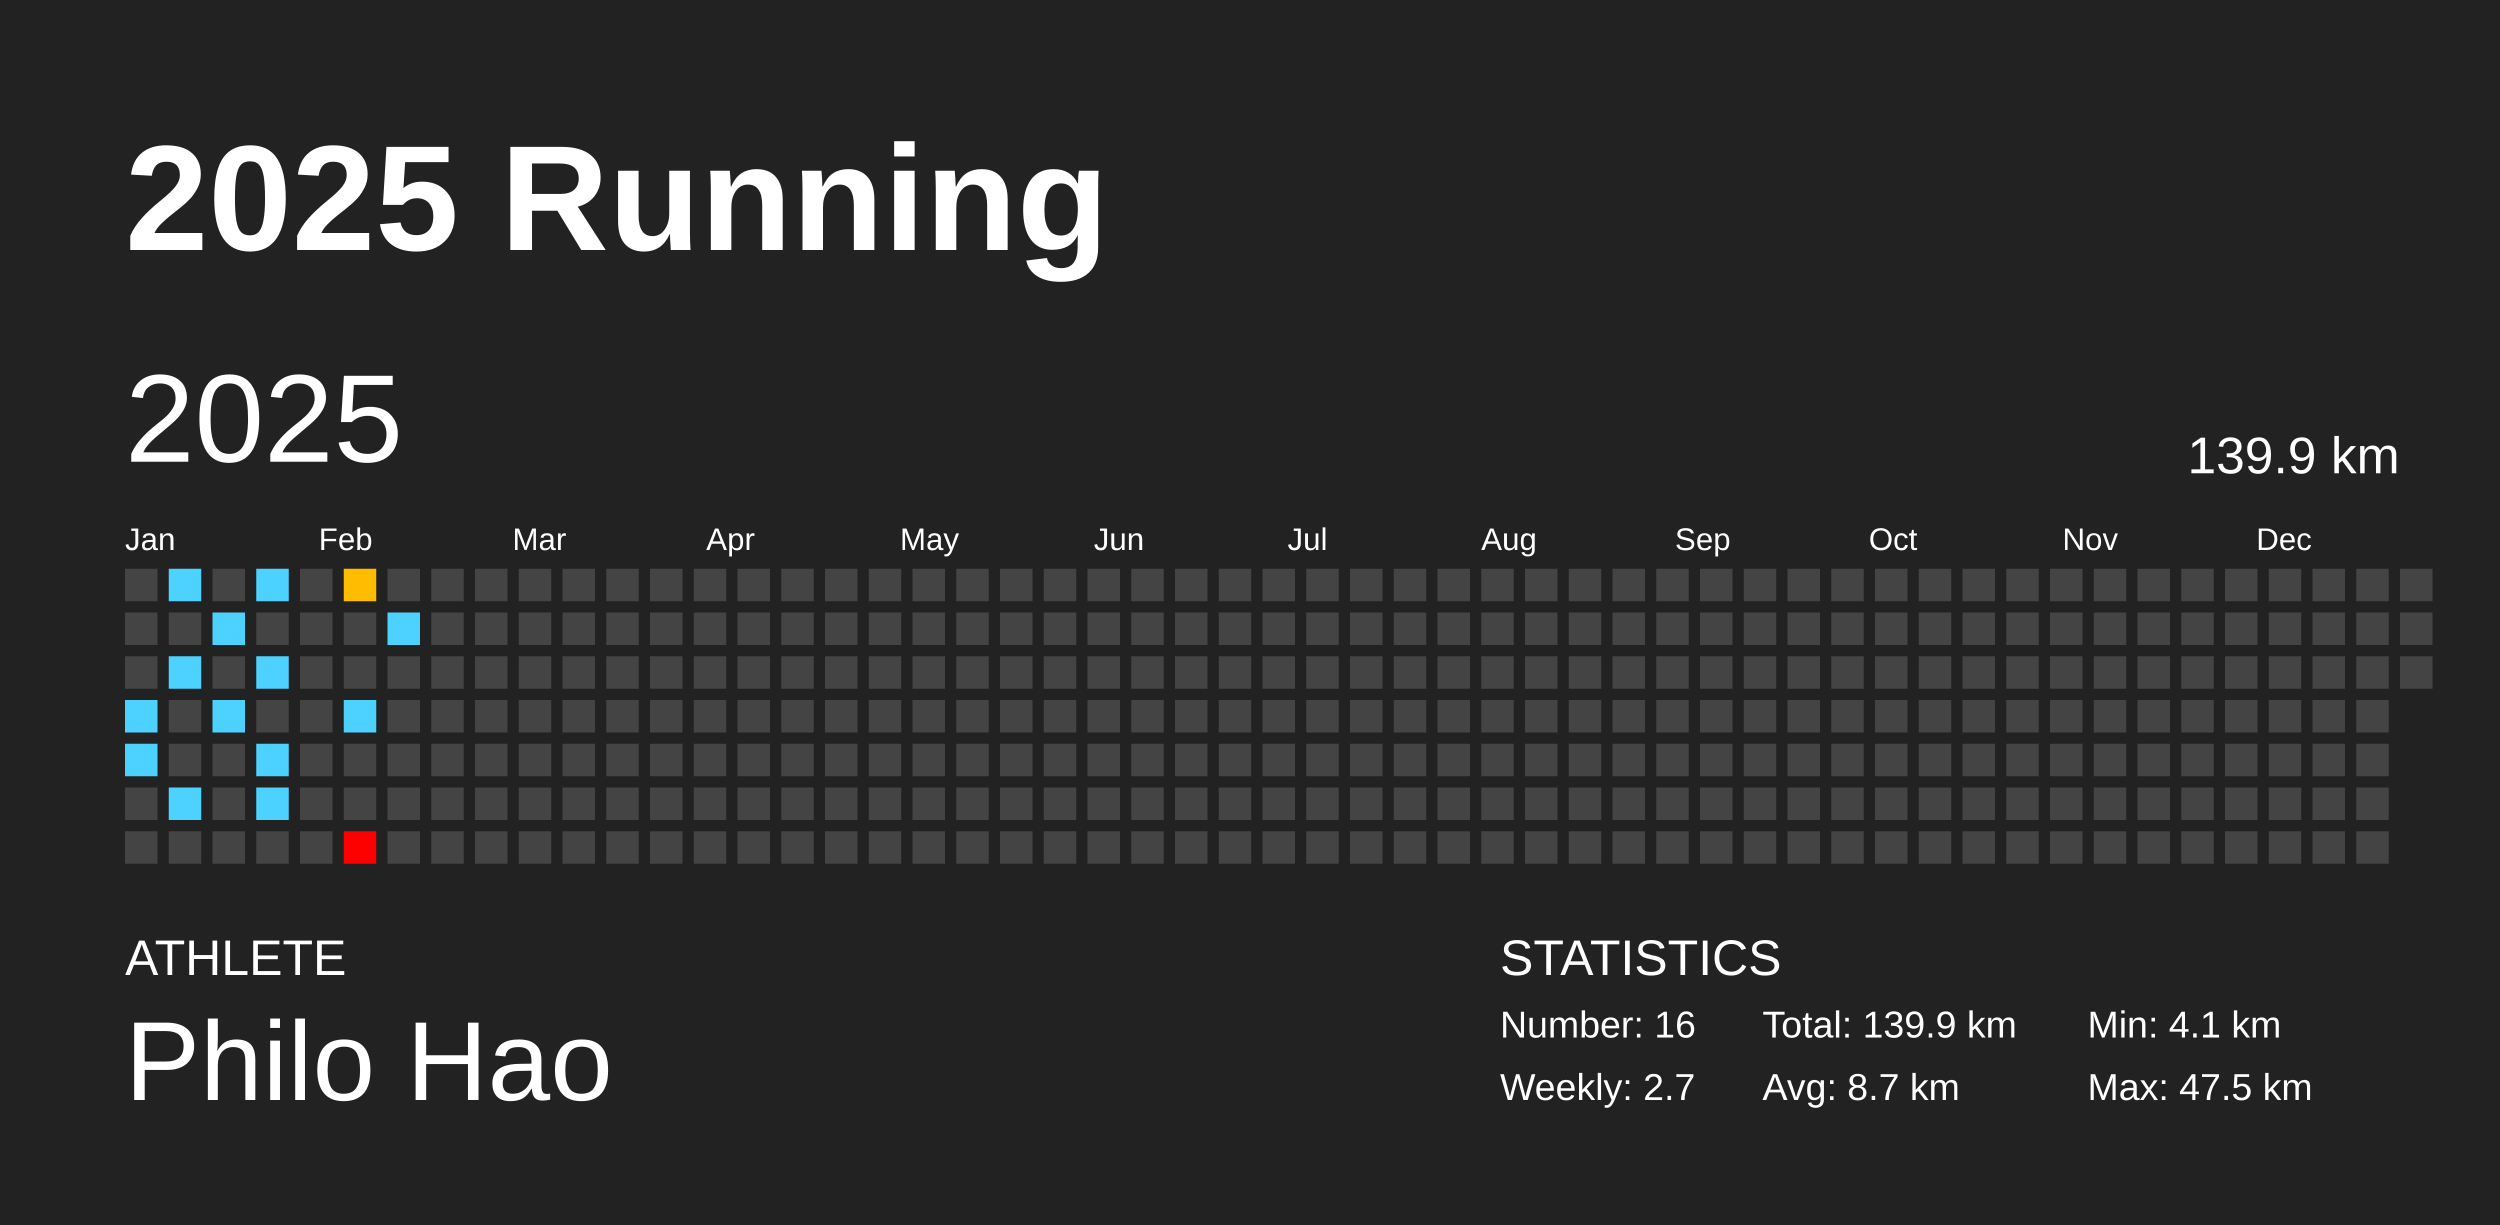
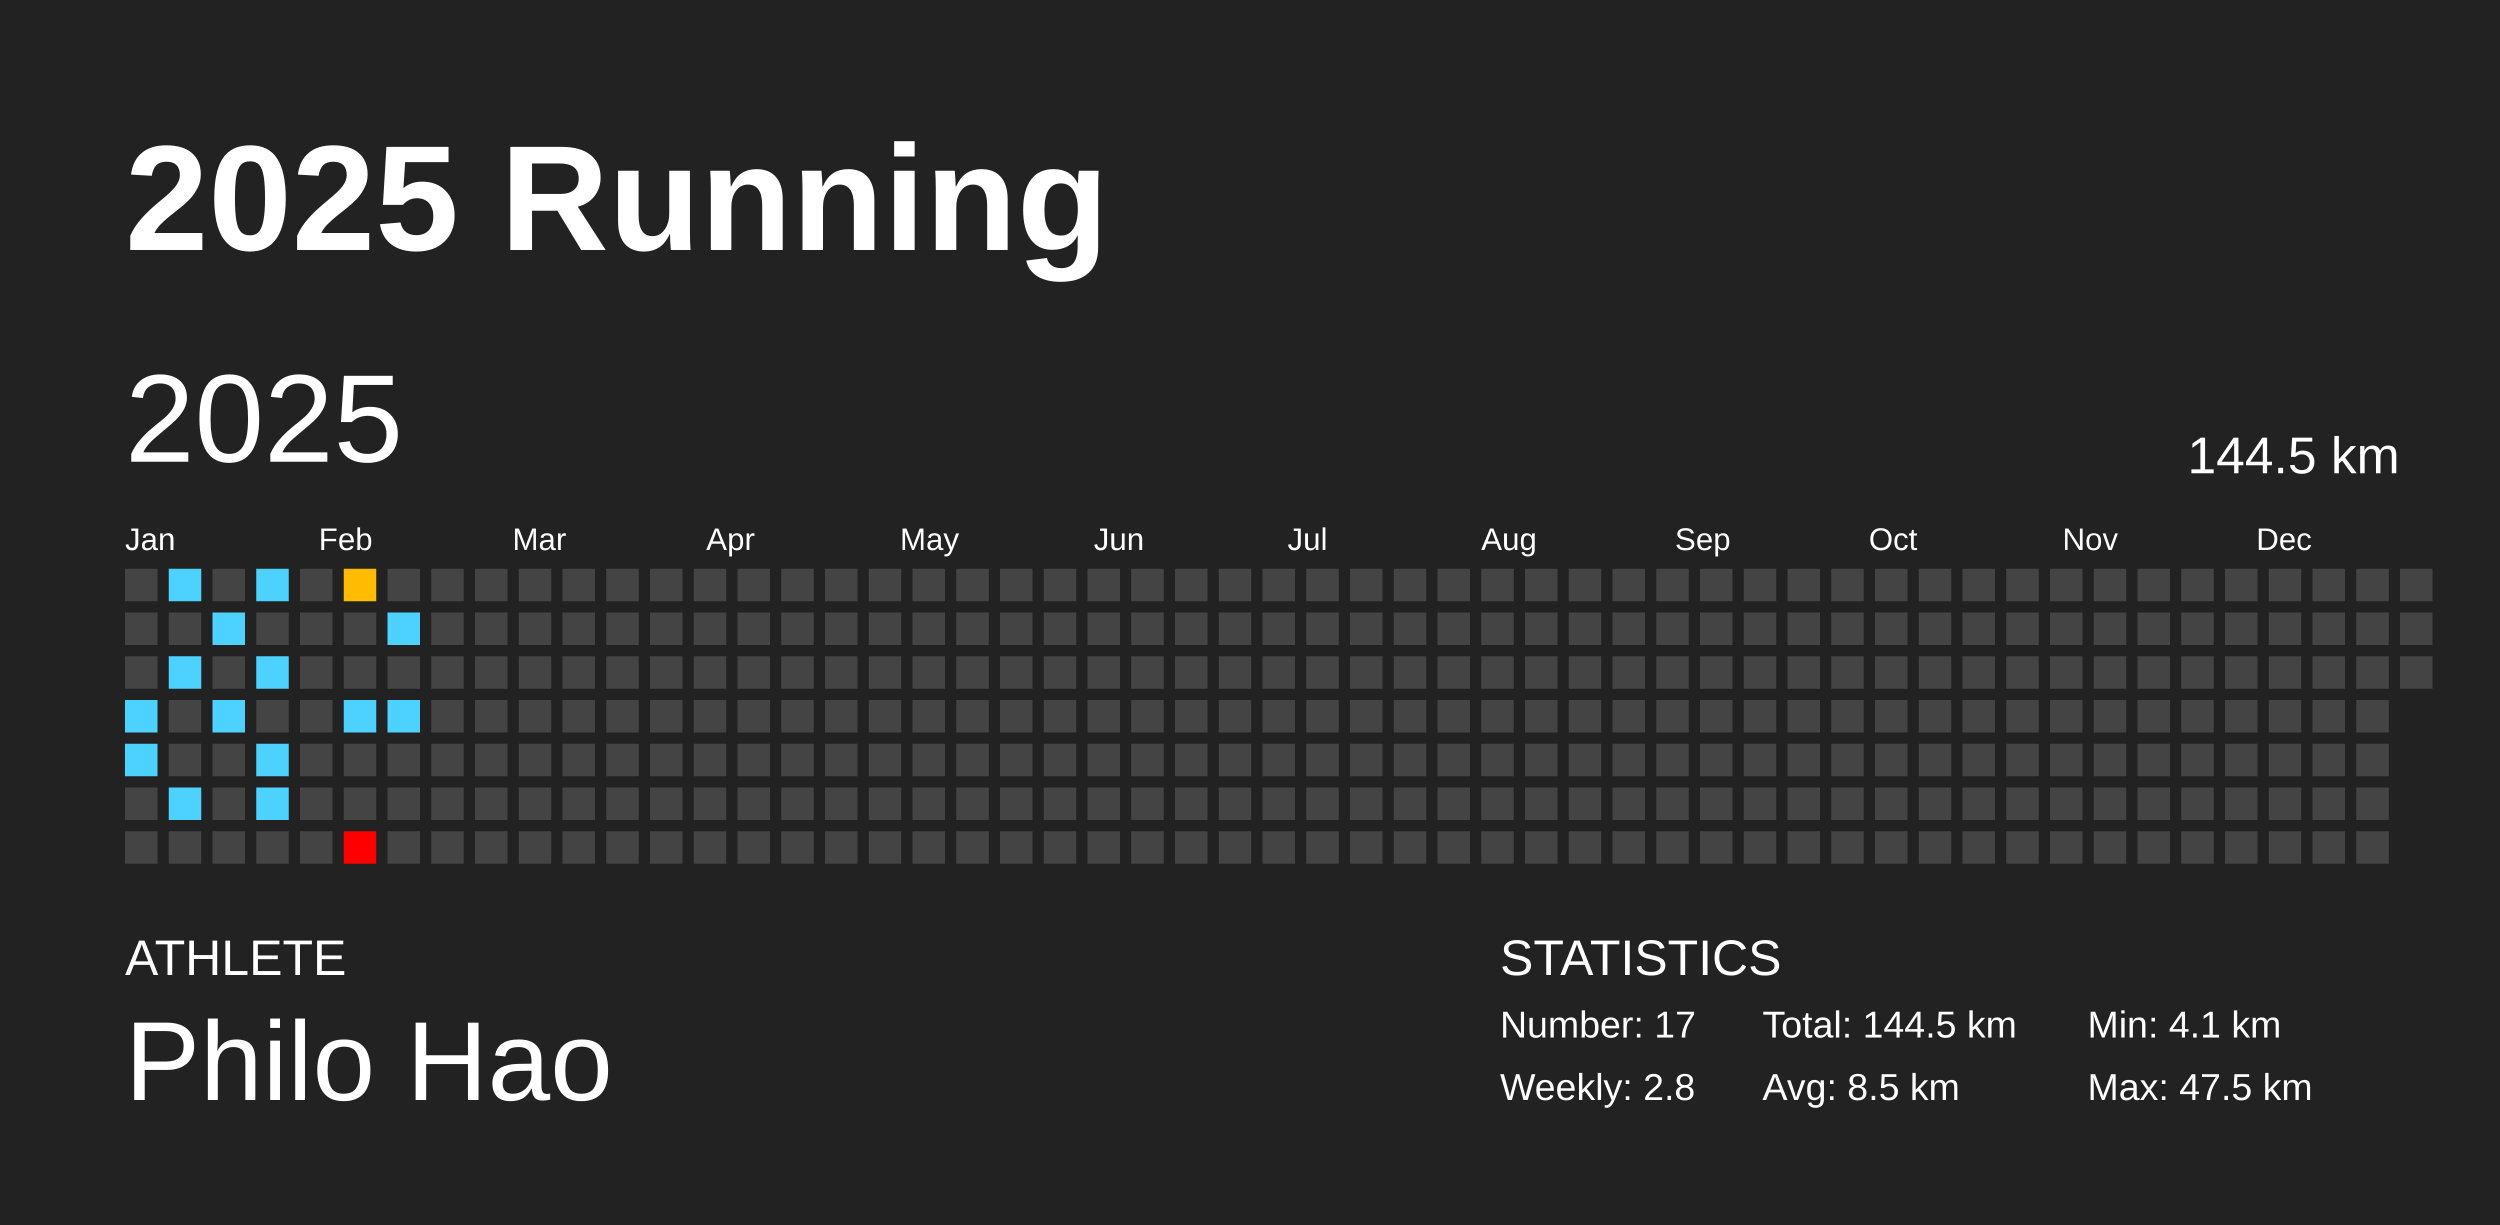
<svg xmlns="http://www.w3.org/2000/svg" baseProfile="full" height="98mm" version="1.1" viewBox="0,0,200,98" width="200mm">
  <defs />
  <rect fill="#222222" height="98" width="200" x="0" y="0" />
  <text fill="#FFFFFF" style="font-size:12px; font-family:Arial; font-weight:bold;" x="10" y="20">2025 Running</text>
  <text fill="#FFFFFF" style="font-size:4px; font-family:Arial" x="10" y="78">ATHLETE</text>
  <text fill="#FFFFFF" style="font-size:9px; font-family:Arial" x="10" y="88">Philo Hao</text>
  <text fill="#FFFFFF" style="font-size:4px; font-family:Arial" x="120" y="78">STATISTICS</text>
-   <text fill="#FFFFFF" style="font-size:3px; font-family:Arial" x="120" y="83">Number: 16</text>
-   <text fill="#FFFFFF" style="font-size:3px; font-family:Arial" x="120" y="88">Weekly: 2.7</text>
-   <text fill="#FFFFFF" style="font-size:3px; font-family:Arial" x="141" y="83">Total: 139.9 km</text>
-   <text fill="#FFFFFF" style="font-size:3px; font-family:Arial" x="141" y="88">Avg: 8.7 km</text>
+   <text fill="#FFFFFF" style="font-size:3px; font-family:Arial" x="120" y="83">Number: 17</text>
+   <text fill="#FFFFFF" style="font-size:3px; font-family:Arial" x="120" y="88">Weekly: 2.8</text>
+   <text fill="#FFFFFF" style="font-size:3px; font-family:Arial" x="141" y="83">Total: 144.5 km</text>
+   <text fill="#FFFFFF" style="font-size:3px; font-family:Arial" x="141" y="88">Avg: 8.5 km</text>
  <text fill="#FFFFFF" style="font-size:3px; font-family:Arial" x="167" y="83">Min: 4.1 km</text>
  <text fill="#FFFFFF" style="font-size:3px; font-family:Arial" x="167" y="88">Max: 47.5 km</text>
  <text dominant-baseline="hanging" fill="#FFFFFF" style="font-size:10.0px; font-family:Arial;" x="10" y="30">2025</text>
-   <text dominant-baseline="hanging" fill="#FFFFFF" style="font-size:4.125px; font-family:Arial;" x="175" y="35">139.9 km</text>
+   <text dominant-baseline="hanging" fill="#FFFFFF" style="font-size:4.125px; font-family:Arial;" x="175" y="35">144.5 km</text>
  <text fill="#FFFFFF" style="font-size:2.5px; font-family:Arial" x="10.0" y="44">Jan</text>
  <text fill="#FFFFFF" style="font-size:2.5px; font-family:Arial" x="25.5" y="44">Feb</text>
  <text fill="#FFFFFF" style="font-size:2.5px; font-family:Arial" x="41.0" y="44">Mar</text>
  <text fill="#FFFFFF" style="font-size:2.5px; font-family:Arial" x="56.5" y="44">Apr</text>
  <text fill="#FFFFFF" style="font-size:2.5px; font-family:Arial" x="72.0" y="44">May</text>
  <text fill="#FFFFFF" style="font-size:2.5px; font-family:Arial" x="87.5" y="44">Jun</text>
  <text fill="#FFFFFF" style="font-size:2.5px; font-family:Arial" x="103.0" y="44">Jul</text>
  <text fill="#FFFFFF" style="font-size:2.5px; font-family:Arial" x="118.5" y="44">Aug</text>
  <text fill="#FFFFFF" style="font-size:2.5px; font-family:Arial" x="134.0" y="44">Sep</text>
  <text fill="#FFFFFF" style="font-size:2.5px; font-family:Arial" x="149.5" y="44">Oct</text>
  <text fill="#FFFFFF" style="font-size:2.5px; font-family:Arial" x="165.0" y="44">Nov</text>
  <text fill="#FFFFFF" style="font-size:2.5px; font-family:Arial" x="180.5" y="44">Dec</text>
  <rect fill="#444444" height="2.6" width="2.6" x="10.0" y="45.5" />
  <rect fill="#444444" height="2.6" width="2.6" x="10.0" y="49.0" />
  <rect fill="#444444" height="2.6" width="2.6" x="10.0" y="52.5" />
  <rect fill="#4dd2ff" height="2.6" width="2.6" x="10.0" y="56.0" />
  <rect fill="#4dd2ff" height="2.6" width="2.6" x="10.0" y="59.5" />
  <rect fill="#444444" height="2.6" width="2.6" x="10.0" y="63.0" />
  <rect fill="#444444" height="2.6" width="2.6" x="10.0" y="66.5" />
  <rect fill="#4dd2ff" height="2.6" width="2.6" x="13.5" y="45.5" />
  <rect fill="#444444" height="2.6" width="2.6" x="13.5" y="49.0" />
  <rect fill="#4dd2ff" height="2.6" width="2.6" x="13.5" y="52.5" />
  <rect fill="#444444" height="2.6" width="2.6" x="13.5" y="56.0" />
  <rect fill="#444444" height="2.6" width="2.6" x="13.5" y="59.5" />
  <rect fill="#4dd2ff" height="2.6" width="2.6" x="13.5" y="63.0" />
  <rect fill="#444444" height="2.6" width="2.6" x="13.5" y="66.5" />
  <rect fill="#444444" height="2.6" width="2.6" x="17.0" y="45.5" />
  <rect fill="#4dd2ff" height="2.6" width="2.6" x="17.0" y="49.0" />
  <rect fill="#444444" height="2.6" width="2.6" x="17.0" y="52.5" />
  <rect fill="#4dd2ff" height="2.6" width="2.6" x="17.0" y="56.0" />
  <rect fill="#444444" height="2.6" width="2.6" x="17.0" y="59.5" />
  <rect fill="#444444" height="2.6" width="2.6" x="17.0" y="63.0" />
  <rect fill="#444444" height="2.6" width="2.6" x="17.0" y="66.5" />
  <rect fill="#4dd2ff" height="2.6" width="2.6" x="20.5" y="45.5" />
  <rect fill="#444444" height="2.6" width="2.6" x="20.5" y="49.0" />
  <rect fill="#4dd2ff" height="2.6" width="2.6" x="20.5" y="52.5" />
  <rect fill="#444444" height="2.6" width="2.6" x="20.5" y="56.0" />
  <rect fill="#4dd2ff" height="2.6" width="2.6" x="20.5" y="59.5" />
  <rect fill="#4dd2ff" height="2.6" width="2.6" x="20.5" y="63.0" />
  <rect fill="#444444" height="2.6" width="2.6" x="20.5" y="66.5" />
  <rect fill="#444444" height="2.6" width="2.6" x="24.0" y="45.5" />
  <rect fill="#444444" height="2.6" width="2.6" x="24.0" y="49.0" />
  <rect fill="#444444" height="2.6" width="2.6" x="24.0" y="52.5" />
  <rect fill="#444444" height="2.6" width="2.6" x="24.0" y="56.0" />
  <rect fill="#444444" height="2.6" width="2.6" x="24.0" y="59.5" />
  <rect fill="#444444" height="2.6" width="2.6" x="24.0" y="63.0" />
  <rect fill="#444444" height="2.6" width="2.6" x="24.0" y="66.5" />
  <rect fill="#ffbc00" height="2.6" width="2.6" x="27.5" y="45.5" />
  <rect fill="#444444" height="2.6" width="2.6" x="27.5" y="49.0" />
  <rect fill="#444444" height="2.6" width="2.6" x="27.5" y="52.5" />
  <rect fill="#4dd2ff" height="2.6" width="2.6" x="27.5" y="56.0" />
  <rect fill="#444444" height="2.6" width="2.6" x="27.5" y="59.5" />
  <rect fill="#444444" height="2.6" width="2.6" x="27.5" y="63.0" />
  <rect fill="red" height="2.6" width="2.6" x="27.5" y="66.5" />
  <rect fill="#444444" height="2.6" width="2.6" x="31.0" y="45.5" />
  <rect fill="#4dd2ff" height="2.6" width="2.6" x="31.0" y="49.0" />
  <rect fill="#444444" height="2.6" width="2.6" x="31.0" y="52.5" />
-   <rect fill="#444444" height="2.6" width="2.6" x="31.0" y="56.0" />
+   <rect fill="#4dd2ff" height="2.6" width="2.6" x="31.0" y="56.0" />
  <rect fill="#444444" height="2.6" width="2.6" x="31.0" y="59.5" />
  <rect fill="#444444" height="2.6" width="2.6" x="31.0" y="63.0" />
  <rect fill="#444444" height="2.6" width="2.6" x="31.0" y="66.5" />
  <rect fill="#444444" height="2.6" width="2.6" x="34.5" y="45.5" />
  <rect fill="#444444" height="2.6" width="2.6" x="34.5" y="49.0" />
  <rect fill="#444444" height="2.6" width="2.6" x="34.5" y="52.5" />
  <rect fill="#444444" height="2.6" width="2.6" x="34.5" y="56.0" />
  <rect fill="#444444" height="2.6" width="2.6" x="34.5" y="59.5" />
  <rect fill="#444444" height="2.6" width="2.6" x="34.5" y="63.0" />
  <rect fill="#444444" height="2.6" width="2.6" x="34.5" y="66.5" />
  <rect fill="#444444" height="2.6" width="2.6" x="38.0" y="45.5" />
  <rect fill="#444444" height="2.6" width="2.6" x="38.0" y="49.0" />
  <rect fill="#444444" height="2.6" width="2.6" x="38.0" y="52.5" />
  <rect fill="#444444" height="2.6" width="2.6" x="38.0" y="56.0" />
  <rect fill="#444444" height="2.6" width="2.6" x="38.0" y="59.5" />
  <rect fill="#444444" height="2.6" width="2.6" x="38.0" y="63.0" />
  <rect fill="#444444" height="2.6" width="2.6" x="38.0" y="66.5" />
  <rect fill="#444444" height="2.6" width="2.6" x="41.5" y="45.5" />
  <rect fill="#444444" height="2.6" width="2.6" x="41.5" y="49.0" />
  <rect fill="#444444" height="2.6" width="2.6" x="41.5" y="52.5" />
  <rect fill="#444444" height="2.6" width="2.6" x="41.5" y="56.0" />
  <rect fill="#444444" height="2.6" width="2.6" x="41.5" y="59.5" />
  <rect fill="#444444" height="2.6" width="2.6" x="41.5" y="63.0" />
  <rect fill="#444444" height="2.6" width="2.6" x="41.5" y="66.5" />
  <rect fill="#444444" height="2.6" width="2.6" x="45.0" y="45.5" />
  <rect fill="#444444" height="2.6" width="2.6" x="45.0" y="49.0" />
  <rect fill="#444444" height="2.6" width="2.6" x="45.0" y="52.5" />
  <rect fill="#444444" height="2.6" width="2.6" x="45.0" y="56.0" />
  <rect fill="#444444" height="2.6" width="2.6" x="45.0" y="59.5" />
  <rect fill="#444444" height="2.6" width="2.6" x="45.0" y="63.0" />
  <rect fill="#444444" height="2.6" width="2.6" x="45.0" y="66.5" />
  <rect fill="#444444" height="2.6" width="2.6" x="48.5" y="45.5" />
  <rect fill="#444444" height="2.6" width="2.6" x="48.5" y="49.0" />
  <rect fill="#444444" height="2.6" width="2.6" x="48.5" y="52.5" />
  <rect fill="#444444" height="2.6" width="2.6" x="48.5" y="56.0" />
  <rect fill="#444444" height="2.6" width="2.6" x="48.5" y="59.5" />
  <rect fill="#444444" height="2.6" width="2.6" x="48.5" y="63.0" />
  <rect fill="#444444" height="2.6" width="2.6" x="48.5" y="66.5" />
  <rect fill="#444444" height="2.6" width="2.6" x="52.0" y="45.5" />
  <rect fill="#444444" height="2.6" width="2.6" x="52.0" y="49.0" />
  <rect fill="#444444" height="2.6" width="2.6" x="52.0" y="52.5" />
  <rect fill="#444444" height="2.6" width="2.6" x="52.0" y="56.0" />
  <rect fill="#444444" height="2.6" width="2.6" x="52.0" y="59.5" />
  <rect fill="#444444" height="2.6" width="2.6" x="52.0" y="63.0" />
  <rect fill="#444444" height="2.6" width="2.6" x="52.0" y="66.5" />
  <rect fill="#444444" height="2.6" width="2.6" x="55.5" y="45.5" />
  <rect fill="#444444" height="2.6" width="2.6" x="55.5" y="49.0" />
  <rect fill="#444444" height="2.6" width="2.6" x="55.5" y="52.5" />
  <rect fill="#444444" height="2.6" width="2.6" x="55.5" y="56.0" />
  <rect fill="#444444" height="2.6" width="2.6" x="55.5" y="59.5" />
  <rect fill="#444444" height="2.6" width="2.6" x="55.5" y="63.0" />
  <rect fill="#444444" height="2.6" width="2.6" x="55.5" y="66.5" />
  <rect fill="#444444" height="2.6" width="2.6" x="59.0" y="45.5" />
  <rect fill="#444444" height="2.6" width="2.6" x="59.0" y="49.0" />
  <rect fill="#444444" height="2.6" width="2.6" x="59.0" y="52.5" />
  <rect fill="#444444" height="2.6" width="2.6" x="59.0" y="56.0" />
  <rect fill="#444444" height="2.6" width="2.6" x="59.0" y="59.5" />
  <rect fill="#444444" height="2.6" width="2.6" x="59.0" y="63.0" />
  <rect fill="#444444" height="2.6" width="2.6" x="59.0" y="66.5" />
  <rect fill="#444444" height="2.6" width="2.6" x="62.5" y="45.5" />
  <rect fill="#444444" height="2.6" width="2.6" x="62.5" y="49.0" />
  <rect fill="#444444" height="2.6" width="2.6" x="62.5" y="52.5" />
  <rect fill="#444444" height="2.6" width="2.6" x="62.5" y="56.0" />
  <rect fill="#444444" height="2.6" width="2.6" x="62.5" y="59.5" />
  <rect fill="#444444" height="2.6" width="2.6" x="62.5" y="63.0" />
  <rect fill="#444444" height="2.6" width="2.6" x="62.5" y="66.5" />
  <rect fill="#444444" height="2.6" width="2.6" x="66.0" y="45.5" />
  <rect fill="#444444" height="2.6" width="2.6" x="66.0" y="49.0" />
  <rect fill="#444444" height="2.6" width="2.6" x="66.0" y="52.5" />
  <rect fill="#444444" height="2.6" width="2.6" x="66.0" y="56.0" />
  <rect fill="#444444" height="2.6" width="2.6" x="66.0" y="59.5" />
  <rect fill="#444444" height="2.6" width="2.6" x="66.0" y="63.0" />
  <rect fill="#444444" height="2.6" width="2.6" x="66.0" y="66.5" />
  <rect fill="#444444" height="2.6" width="2.6" x="69.5" y="45.5" />
  <rect fill="#444444" height="2.6" width="2.6" x="69.5" y="49.0" />
  <rect fill="#444444" height="2.6" width="2.6" x="69.5" y="52.5" />
  <rect fill="#444444" height="2.6" width="2.6" x="69.5" y="56.0" />
  <rect fill="#444444" height="2.6" width="2.6" x="69.5" y="59.5" />
  <rect fill="#444444" height="2.6" width="2.6" x="69.5" y="63.0" />
  <rect fill="#444444" height="2.6" width="2.6" x="69.5" y="66.5" />
  <rect fill="#444444" height="2.6" width="2.6" x="73.0" y="45.5" />
  <rect fill="#444444" height="2.6" width="2.6" x="73.0" y="49.0" />
  <rect fill="#444444" height="2.6" width="2.6" x="73.0" y="52.5" />
  <rect fill="#444444" height="2.6" width="2.6" x="73.0" y="56.0" />
  <rect fill="#444444" height="2.6" width="2.6" x="73.0" y="59.5" />
  <rect fill="#444444" height="2.6" width="2.6" x="73.0" y="63.0" />
  <rect fill="#444444" height="2.6" width="2.6" x="73.0" y="66.5" />
  <rect fill="#444444" height="2.6" width="2.6" x="76.5" y="45.5" />
  <rect fill="#444444" height="2.6" width="2.6" x="76.5" y="49.0" />
  <rect fill="#444444" height="2.6" width="2.6" x="76.5" y="52.5" />
  <rect fill="#444444" height="2.6" width="2.6" x="76.5" y="56.0" />
  <rect fill="#444444" height="2.6" width="2.6" x="76.5" y="59.5" />
  <rect fill="#444444" height="2.6" width="2.6" x="76.5" y="63.0" />
  <rect fill="#444444" height="2.6" width="2.6" x="76.5" y="66.5" />
  <rect fill="#444444" height="2.6" width="2.6" x="80.0" y="45.5" />
  <rect fill="#444444" height="2.6" width="2.6" x="80.0" y="49.0" />
  <rect fill="#444444" height="2.6" width="2.6" x="80.0" y="52.5" />
  <rect fill="#444444" height="2.6" width="2.6" x="80.0" y="56.0" />
  <rect fill="#444444" height="2.6" width="2.6" x="80.0" y="59.5" />
  <rect fill="#444444" height="2.6" width="2.6" x="80.0" y="63.0" />
  <rect fill="#444444" height="2.6" width="2.6" x="80.0" y="66.5" />
  <rect fill="#444444" height="2.6" width="2.6" x="83.5" y="45.5" />
  <rect fill="#444444" height="2.6" width="2.6" x="83.5" y="49.0" />
  <rect fill="#444444" height="2.6" width="2.6" x="83.5" y="52.5" />
  <rect fill="#444444" height="2.6" width="2.6" x="83.5" y="56.0" />
  <rect fill="#444444" height="2.6" width="2.6" x="83.5" y="59.5" />
  <rect fill="#444444" height="2.6" width="2.6" x="83.5" y="63.0" />
  <rect fill="#444444" height="2.6" width="2.6" x="83.5" y="66.5" />
  <rect fill="#444444" height="2.6" width="2.6" x="87.0" y="45.5" />
  <rect fill="#444444" height="2.6" width="2.6" x="87.0" y="49.0" />
  <rect fill="#444444" height="2.6" width="2.6" x="87.0" y="52.5" />
  <rect fill="#444444" height="2.6" width="2.6" x="87.0" y="56.0" />
  <rect fill="#444444" height="2.6" width="2.6" x="87.0" y="59.5" />
  <rect fill="#444444" height="2.6" width="2.6" x="87.0" y="63.0" />
  <rect fill="#444444" height="2.6" width="2.6" x="87.0" y="66.5" />
  <rect fill="#444444" height="2.6" width="2.6" x="90.5" y="45.5" />
  <rect fill="#444444" height="2.6" width="2.6" x="90.5" y="49.0" />
  <rect fill="#444444" height="2.6" width="2.6" x="90.5" y="52.5" />
  <rect fill="#444444" height="2.6" width="2.6" x="90.5" y="56.0" />
  <rect fill="#444444" height="2.6" width="2.6" x="90.5" y="59.5" />
  <rect fill="#444444" height="2.6" width="2.6" x="90.5" y="63.0" />
  <rect fill="#444444" height="2.6" width="2.6" x="90.5" y="66.5" />
  <rect fill="#444444" height="2.6" width="2.6" x="94.0" y="45.5" />
  <rect fill="#444444" height="2.6" width="2.6" x="94.0" y="49.0" />
  <rect fill="#444444" height="2.6" width="2.6" x="94.0" y="52.5" />
  <rect fill="#444444" height="2.6" width="2.6" x="94.0" y="56.0" />
  <rect fill="#444444" height="2.6" width="2.6" x="94.0" y="59.5" />
  <rect fill="#444444" height="2.6" width="2.6" x="94.0" y="63.0" />
  <rect fill="#444444" height="2.6" width="2.6" x="94.0" y="66.5" />
  <rect fill="#444444" height="2.6" width="2.6" x="97.5" y="45.5" />
  <rect fill="#444444" height="2.6" width="2.6" x="97.5" y="49.0" />
  <rect fill="#444444" height="2.6" width="2.6" x="97.5" y="52.5" />
  <rect fill="#444444" height="2.6" width="2.6" x="97.5" y="56.0" />
  <rect fill="#444444" height="2.6" width="2.6" x="97.5" y="59.5" />
  <rect fill="#444444" height="2.6" width="2.6" x="97.5" y="63.0" />
  <rect fill="#444444" height="2.6" width="2.6" x="97.5" y="66.5" />
  <rect fill="#444444" height="2.6" width="2.6" x="101.0" y="45.5" />
  <rect fill="#444444" height="2.6" width="2.6" x="101.0" y="49.0" />
  <rect fill="#444444" height="2.6" width="2.6" x="101.0" y="52.5" />
  <rect fill="#444444" height="2.6" width="2.6" x="101.0" y="56.0" />
  <rect fill="#444444" height="2.6" width="2.6" x="101.0" y="59.5" />
  <rect fill="#444444" height="2.6" width="2.6" x="101.0" y="63.0" />
  <rect fill="#444444" height="2.6" width="2.6" x="101.0" y="66.5" />
  <rect fill="#444444" height="2.6" width="2.6" x="104.5" y="45.5" />
  <rect fill="#444444" height="2.6" width="2.6" x="104.5" y="49.0" />
  <rect fill="#444444" height="2.6" width="2.6" x="104.5" y="52.5" />
  <rect fill="#444444" height="2.6" width="2.6" x="104.5" y="56.0" />
  <rect fill="#444444" height="2.6" width="2.6" x="104.5" y="59.5" />
  <rect fill="#444444" height="2.6" width="2.6" x="104.5" y="63.0" />
  <rect fill="#444444" height="2.6" width="2.6" x="104.5" y="66.5" />
  <rect fill="#444444" height="2.6" width="2.6" x="108.0" y="45.5" />
  <rect fill="#444444" height="2.6" width="2.6" x="108.0" y="49.0" />
  <rect fill="#444444" height="2.6" width="2.6" x="108.0" y="52.5" />
  <rect fill="#444444" height="2.6" width="2.6" x="108.0" y="56.0" />
  <rect fill="#444444" height="2.6" width="2.6" x="108.0" y="59.5" />
  <rect fill="#444444" height="2.6" width="2.6" x="108.0" y="63.0" />
  <rect fill="#444444" height="2.6" width="2.6" x="108.0" y="66.5" />
  <rect fill="#444444" height="2.6" width="2.6" x="111.5" y="45.5" />
  <rect fill="#444444" height="2.6" width="2.6" x="111.5" y="49.0" />
  <rect fill="#444444" height="2.6" width="2.6" x="111.5" y="52.5" />
  <rect fill="#444444" height="2.6" width="2.6" x="111.5" y="56.0" />
  <rect fill="#444444" height="2.6" width="2.6" x="111.5" y="59.5" />
  <rect fill="#444444" height="2.6" width="2.6" x="111.5" y="63.0" />
  <rect fill="#444444" height="2.6" width="2.6" x="111.5" y="66.5" />
  <rect fill="#444444" height="2.6" width="2.6" x="115.0" y="45.5" />
  <rect fill="#444444" height="2.6" width="2.6" x="115.0" y="49.0" />
  <rect fill="#444444" height="2.6" width="2.6" x="115.0" y="52.5" />
  <rect fill="#444444" height="2.6" width="2.6" x="115.0" y="56.0" />
  <rect fill="#444444" height="2.6" width="2.6" x="115.0" y="59.5" />
  <rect fill="#444444" height="2.6" width="2.6" x="115.0" y="63.0" />
  <rect fill="#444444" height="2.6" width="2.6" x="115.0" y="66.5" />
  <rect fill="#444444" height="2.6" width="2.6" x="118.5" y="45.5" />
  <rect fill="#444444" height="2.6" width="2.6" x="118.5" y="49.0" />
  <rect fill="#444444" height="2.6" width="2.6" x="118.5" y="52.5" />
  <rect fill="#444444" height="2.6" width="2.6" x="118.5" y="56.0" />
  <rect fill="#444444" height="2.6" width="2.6" x="118.5" y="59.5" />
  <rect fill="#444444" height="2.6" width="2.6" x="118.5" y="63.0" />
  <rect fill="#444444" height="2.6" width="2.6" x="118.5" y="66.5" />
  <rect fill="#444444" height="2.6" width="2.6" x="122.0" y="45.5" />
  <rect fill="#444444" height="2.6" width="2.6" x="122.0" y="49.0" />
  <rect fill="#444444" height="2.6" width="2.6" x="122.0" y="52.5" />
  <rect fill="#444444" height="2.6" width="2.6" x="122.0" y="56.0" />
  <rect fill="#444444" height="2.6" width="2.6" x="122.0" y="59.5" />
  <rect fill="#444444" height="2.6" width="2.6" x="122.0" y="63.0" />
  <rect fill="#444444" height="2.6" width="2.6" x="122.0" y="66.5" />
  <rect fill="#444444" height="2.6" width="2.6" x="125.5" y="45.5" />
  <rect fill="#444444" height="2.6" width="2.6" x="125.5" y="49.0" />
  <rect fill="#444444" height="2.6" width="2.6" x="125.5" y="52.5" />
  <rect fill="#444444" height="2.6" width="2.6" x="125.5" y="56.0" />
  <rect fill="#444444" height="2.6" width="2.6" x="125.5" y="59.5" />
  <rect fill="#444444" height="2.6" width="2.6" x="125.5" y="63.0" />
  <rect fill="#444444" height="2.6" width="2.6" x="125.5" y="66.5" />
  <rect fill="#444444" height="2.6" width="2.6" x="129.0" y="45.5" />
  <rect fill="#444444" height="2.6" width="2.6" x="129.0" y="49.0" />
  <rect fill="#444444" height="2.6" width="2.6" x="129.0" y="52.5" />
  <rect fill="#444444" height="2.6" width="2.6" x="129.0" y="56.0" />
  <rect fill="#444444" height="2.6" width="2.6" x="129.0" y="59.5" />
  <rect fill="#444444" height="2.6" width="2.6" x="129.0" y="63.0" />
  <rect fill="#444444" height="2.6" width="2.6" x="129.0" y="66.5" />
  <rect fill="#444444" height="2.6" width="2.6" x="132.5" y="45.5" />
  <rect fill="#444444" height="2.6" width="2.6" x="132.5" y="49.0" />
  <rect fill="#444444" height="2.6" width="2.6" x="132.5" y="52.5" />
  <rect fill="#444444" height="2.6" width="2.6" x="132.5" y="56.0" />
  <rect fill="#444444" height="2.6" width="2.6" x="132.5" y="59.5" />
  <rect fill="#444444" height="2.6" width="2.6" x="132.5" y="63.0" />
  <rect fill="#444444" height="2.6" width="2.6" x="132.5" y="66.5" />
  <rect fill="#444444" height="2.6" width="2.6" x="136.0" y="45.5" />
  <rect fill="#444444" height="2.6" width="2.6" x="136.0" y="49.0" />
  <rect fill="#444444" height="2.6" width="2.6" x="136.0" y="52.5" />
  <rect fill="#444444" height="2.6" width="2.6" x="136.0" y="56.0" />
  <rect fill="#444444" height="2.6" width="2.6" x="136.0" y="59.5" />
  <rect fill="#444444" height="2.6" width="2.6" x="136.0" y="63.0" />
  <rect fill="#444444" height="2.6" width="2.6" x="136.0" y="66.5" />
  <rect fill="#444444" height="2.6" width="2.6" x="139.5" y="45.5" />
  <rect fill="#444444" height="2.6" width="2.6" x="139.5" y="49.0" />
  <rect fill="#444444" height="2.6" width="2.6" x="139.5" y="52.5" />
  <rect fill="#444444" height="2.6" width="2.6" x="139.5" y="56.0" />
  <rect fill="#444444" height="2.6" width="2.6" x="139.5" y="59.5" />
  <rect fill="#444444" height="2.6" width="2.6" x="139.5" y="63.0" />
  <rect fill="#444444" height="2.6" width="2.6" x="139.5" y="66.5" />
  <rect fill="#444444" height="2.6" width="2.6" x="143.0" y="45.5" />
  <rect fill="#444444" height="2.6" width="2.6" x="143.0" y="49.0" />
  <rect fill="#444444" height="2.6" width="2.6" x="143.0" y="52.5" />
  <rect fill="#444444" height="2.6" width="2.6" x="143.0" y="56.0" />
  <rect fill="#444444" height="2.6" width="2.6" x="143.0" y="59.5" />
  <rect fill="#444444" height="2.6" width="2.6" x="143.0" y="63.0" />
  <rect fill="#444444" height="2.6" width="2.6" x="143.0" y="66.5" />
  <rect fill="#444444" height="2.6" width="2.6" x="146.5" y="45.5" />
  <rect fill="#444444" height="2.6" width="2.6" x="146.5" y="49.0" />
  <rect fill="#444444" height="2.6" width="2.6" x="146.5" y="52.5" />
  <rect fill="#444444" height="2.6" width="2.6" x="146.5" y="56.0" />
  <rect fill="#444444" height="2.6" width="2.6" x="146.5" y="59.5" />
  <rect fill="#444444" height="2.6" width="2.6" x="146.5" y="63.0" />
  <rect fill="#444444" height="2.6" width="2.6" x="146.5" y="66.5" />
  <rect fill="#444444" height="2.6" width="2.6" x="150.0" y="45.5" />
  <rect fill="#444444" height="2.6" width="2.6" x="150.0" y="49.0" />
  <rect fill="#444444" height="2.6" width="2.6" x="150.0" y="52.5" />
  <rect fill="#444444" height="2.6" width="2.6" x="150.0" y="56.0" />
  <rect fill="#444444" height="2.6" width="2.6" x="150.0" y="59.5" />
  <rect fill="#444444" height="2.6" width="2.6" x="150.0" y="63.0" />
  <rect fill="#444444" height="2.6" width="2.6" x="150.0" y="66.5" />
  <rect fill="#444444" height="2.6" width="2.6" x="153.5" y="45.5" />
  <rect fill="#444444" height="2.6" width="2.6" x="153.5" y="49.0" />
  <rect fill="#444444" height="2.6" width="2.6" x="153.5" y="52.5" />
  <rect fill="#444444" height="2.6" width="2.6" x="153.5" y="56.0" />
  <rect fill="#444444" height="2.6" width="2.6" x="153.5" y="59.5" />
  <rect fill="#444444" height="2.6" width="2.6" x="153.5" y="63.0" />
  <rect fill="#444444" height="2.6" width="2.6" x="153.5" y="66.5" />
  <rect fill="#444444" height="2.6" width="2.6" x="157.0" y="45.5" />
  <rect fill="#444444" height="2.6" width="2.6" x="157.0" y="49.0" />
  <rect fill="#444444" height="2.6" width="2.6" x="157.0" y="52.5" />
  <rect fill="#444444" height="2.6" width="2.6" x="157.0" y="56.0" />
  <rect fill="#444444" height="2.6" width="2.6" x="157.0" y="59.5" />
  <rect fill="#444444" height="2.6" width="2.6" x="157.0" y="63.0" />
  <rect fill="#444444" height="2.6" width="2.6" x="157.0" y="66.5" />
  <rect fill="#444444" height="2.6" width="2.6" x="160.5" y="45.5" />
  <rect fill="#444444" height="2.6" width="2.6" x="160.5" y="49.0" />
  <rect fill="#444444" height="2.6" width="2.6" x="160.5" y="52.5" />
  <rect fill="#444444" height="2.6" width="2.6" x="160.5" y="56.0" />
  <rect fill="#444444" height="2.6" width="2.6" x="160.5" y="59.5" />
  <rect fill="#444444" height="2.6" width="2.6" x="160.5" y="63.0" />
  <rect fill="#444444" height="2.6" width="2.6" x="160.5" y="66.5" />
  <rect fill="#444444" height="2.6" width="2.6" x="164.0" y="45.5" />
  <rect fill="#444444" height="2.6" width="2.6" x="164.0" y="49.0" />
  <rect fill="#444444" height="2.6" width="2.6" x="164.0" y="52.5" />
  <rect fill="#444444" height="2.6" width="2.6" x="164.0" y="56.0" />
  <rect fill="#444444" height="2.6" width="2.6" x="164.0" y="59.5" />
  <rect fill="#444444" height="2.6" width="2.6" x="164.0" y="63.0" />
  <rect fill="#444444" height="2.6" width="2.6" x="164.0" y="66.5" />
  <rect fill="#444444" height="2.6" width="2.6" x="167.5" y="45.5" />
  <rect fill="#444444" height="2.6" width="2.6" x="167.5" y="49.0" />
  <rect fill="#444444" height="2.6" width="2.6" x="167.5" y="52.5" />
  <rect fill="#444444" height="2.6" width="2.6" x="167.5" y="56.0" />
  <rect fill="#444444" height="2.6" width="2.6" x="167.5" y="59.5" />
  <rect fill="#444444" height="2.6" width="2.6" x="167.5" y="63.0" />
  <rect fill="#444444" height="2.6" width="2.6" x="167.5" y="66.5" />
  <rect fill="#444444" height="2.6" width="2.6" x="171.0" y="45.5" />
  <rect fill="#444444" height="2.6" width="2.6" x="171.0" y="49.0" />
  <rect fill="#444444" height="2.6" width="2.6" x="171.0" y="52.5" />
  <rect fill="#444444" height="2.6" width="2.6" x="171.0" y="56.0" />
  <rect fill="#444444" height="2.6" width="2.6" x="171.0" y="59.5" />
  <rect fill="#444444" height="2.6" width="2.6" x="171.0" y="63.0" />
  <rect fill="#444444" height="2.6" width="2.6" x="171.0" y="66.5" />
  <rect fill="#444444" height="2.6" width="2.6" x="174.5" y="45.5" />
  <rect fill="#444444" height="2.6" width="2.6" x="174.5" y="49.0" />
  <rect fill="#444444" height="2.6" width="2.6" x="174.5" y="52.5" />
  <rect fill="#444444" height="2.6" width="2.6" x="174.5" y="56.0" />
  <rect fill="#444444" height="2.6" width="2.6" x="174.5" y="59.5" />
  <rect fill="#444444" height="2.6" width="2.6" x="174.5" y="63.0" />
  <rect fill="#444444" height="2.6" width="2.6" x="174.5" y="66.5" />
  <rect fill="#444444" height="2.6" width="2.6" x="178.0" y="45.5" />
  <rect fill="#444444" height="2.6" width="2.6" x="178.0" y="49.0" />
  <rect fill="#444444" height="2.6" width="2.6" x="178.0" y="52.5" />
  <rect fill="#444444" height="2.6" width="2.6" x="178.0" y="56.0" />
  <rect fill="#444444" height="2.6" width="2.6" x="178.0" y="59.5" />
  <rect fill="#444444" height="2.6" width="2.6" x="178.0" y="63.0" />
  <rect fill="#444444" height="2.6" width="2.6" x="178.0" y="66.5" />
  <rect fill="#444444" height="2.6" width="2.6" x="181.5" y="45.5" />
  <rect fill="#444444" height="2.6" width="2.6" x="181.5" y="49.0" />
  <rect fill="#444444" height="2.6" width="2.6" x="181.5" y="52.5" />
  <rect fill="#444444" height="2.6" width="2.6" x="181.5" y="56.0" />
  <rect fill="#444444" height="2.6" width="2.6" x="181.5" y="59.5" />
  <rect fill="#444444" height="2.6" width="2.6" x="181.5" y="63.0" />
  <rect fill="#444444" height="2.6" width="2.6" x="181.5" y="66.5" />
  <rect fill="#444444" height="2.6" width="2.6" x="185.0" y="45.5" />
  <rect fill="#444444" height="2.6" width="2.6" x="185.0" y="49.0" />
  <rect fill="#444444" height="2.6" width="2.6" x="185.0" y="52.5" />
  <rect fill="#444444" height="2.6" width="2.6" x="185.0" y="56.0" />
  <rect fill="#444444" height="2.6" width="2.6" x="185.0" y="59.5" />
  <rect fill="#444444" height="2.6" width="2.6" x="185.0" y="63.0" />
  <rect fill="#444444" height="2.6" width="2.6" x="185.0" y="66.5" />
  <rect fill="#444444" height="2.6" width="2.6" x="188.5" y="45.5" />
  <rect fill="#444444" height="2.6" width="2.6" x="188.5" y="49.0" />
  <rect fill="#444444" height="2.6" width="2.6" x="188.5" y="52.5" />
  <rect fill="#444444" height="2.6" width="2.6" x="188.5" y="56.0" />
  <rect fill="#444444" height="2.6" width="2.6" x="188.5" y="59.5" />
  <rect fill="#444444" height="2.6" width="2.6" x="188.5" y="63.0" />
  <rect fill="#444444" height="2.6" width="2.6" x="188.5" y="66.5" />
  <rect fill="#444444" height="2.6" width="2.6" x="192.0" y="45.5" />
  <rect fill="#444444" height="2.6" width="2.6" x="192.0" y="49.0" />
  <rect fill="#444444" height="2.6" width="2.6" x="192.0" y="52.5" />
</svg>
